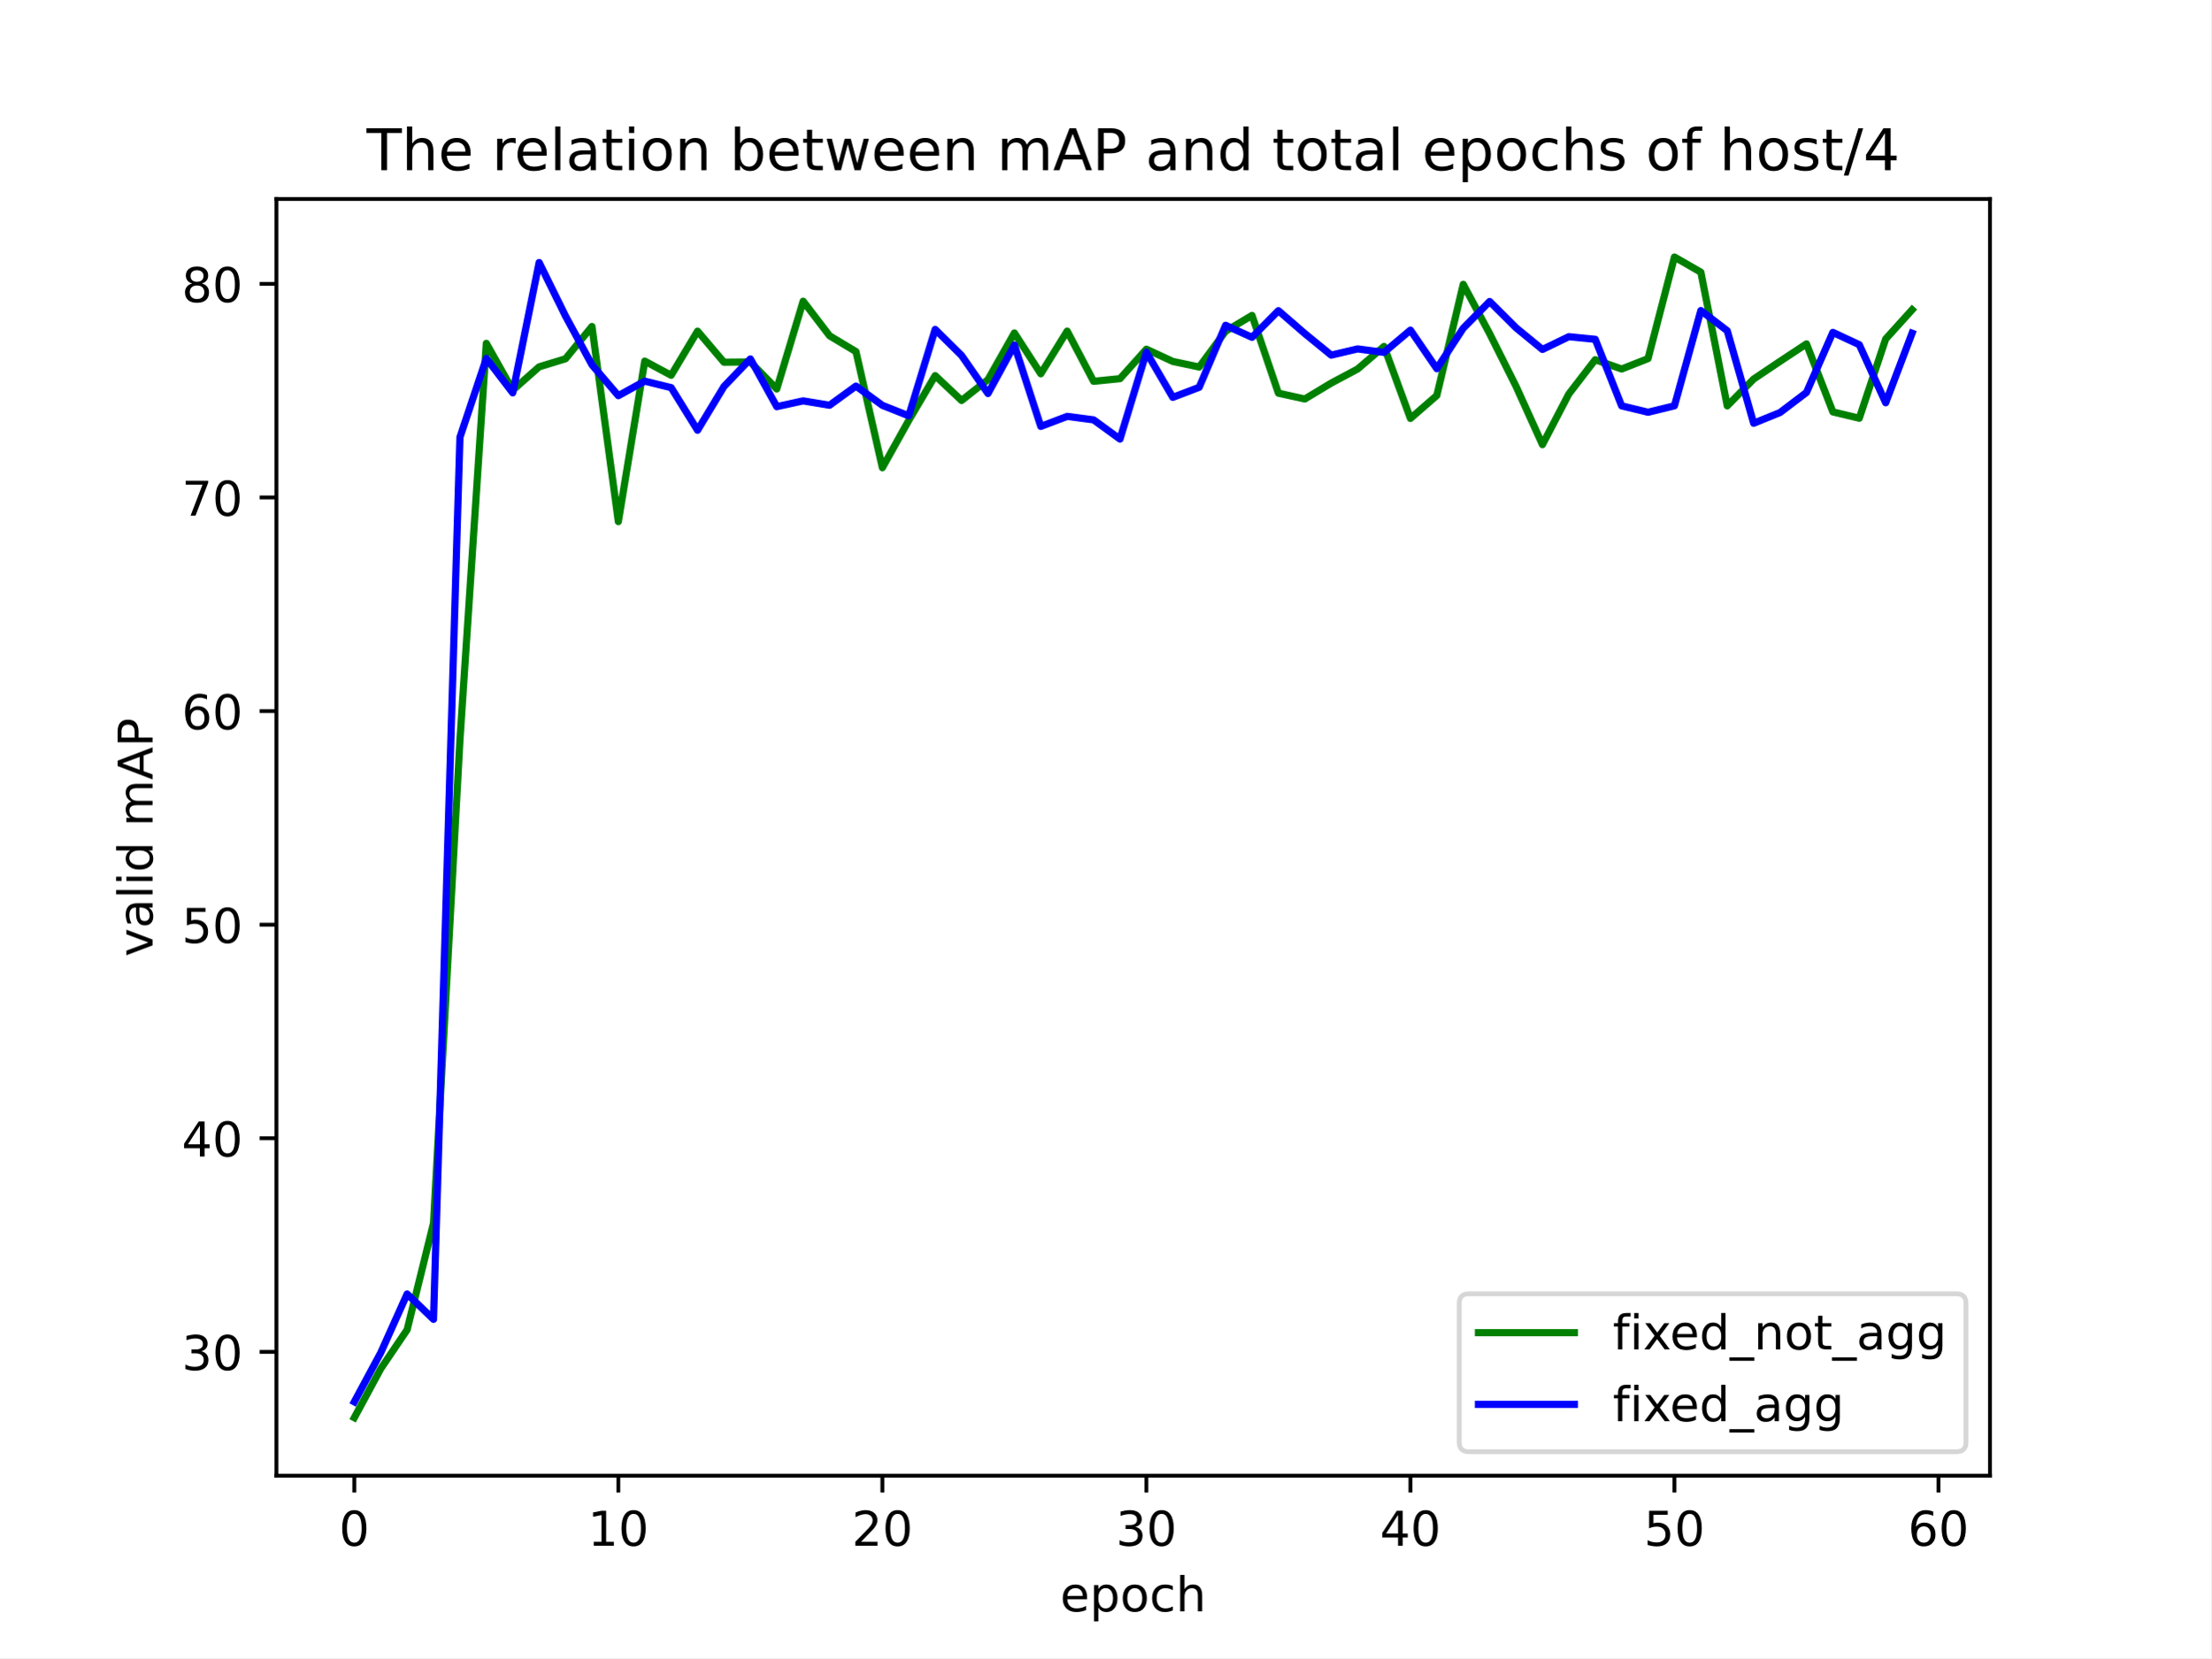
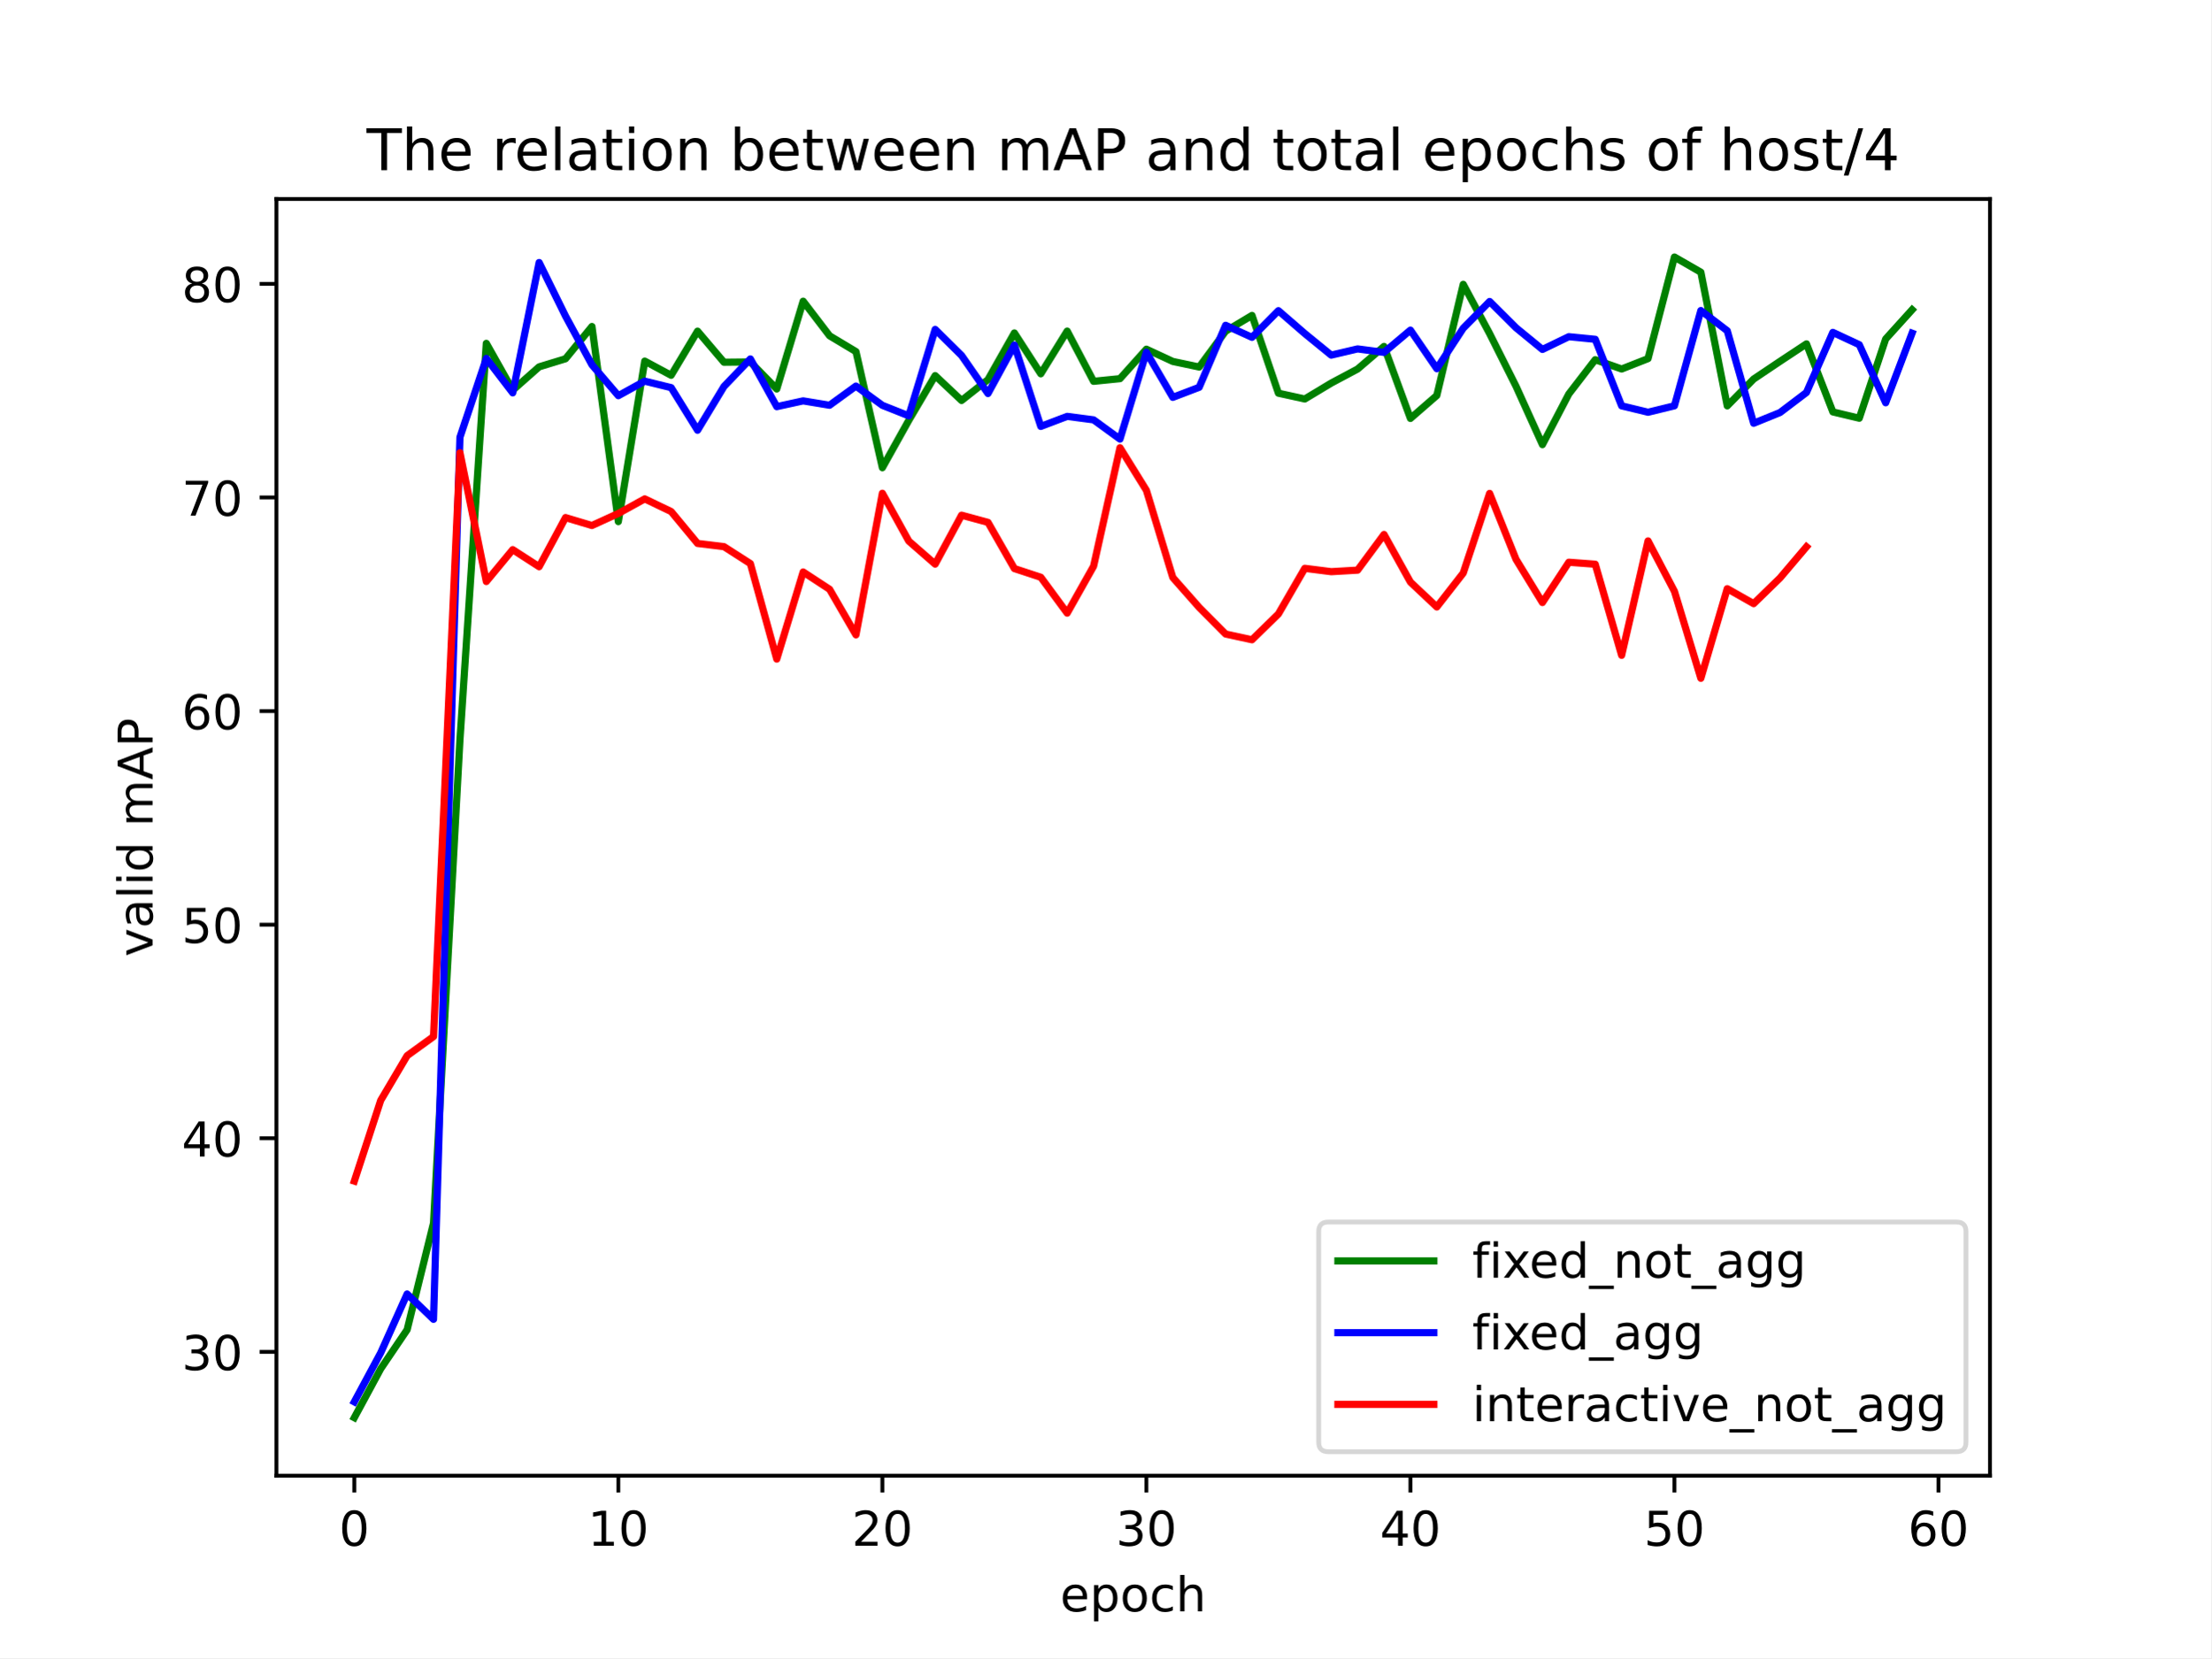
<svg xmlns="http://www.w3.org/2000/svg" xmlns:xlink="http://www.w3.org/1999/xlink" width="460.8pt" height="345.6pt" viewBox="0 0 460.8 345.6" version="1.1">
  <defs>
    <style type="text/css">*{stroke-linejoin: round; stroke-linecap: butt}</style>
  </defs>
  <g id="figure_1">
    <g id="patch_1">
      <path d="M 0 345.6  L 460.8 345.6  L 460.8 0  L 0 0  z " style="fill: #ffffff" />
    </g>
    <g id="axes_1">
      <g id="patch_2">
        <path d="M 57.6 307.584  L 414.72 307.584  L 414.72 41.472  L 57.6 41.472  z " style="fill: #ffffff" />
      </g>
      <g id="matplotlib.axis_1">
        <g id="xtick_1">
          <g id="line2d_1">
            <defs>
-               <path id="m8b90f06519" d="M 0 0  L 0 3.5  " style="stroke: #000000; stroke-width: 0.8" />
+               <path id="m96def5973f" d="M 0 0  L 0 3.5  " style="stroke: #000000; stroke-width: 0.8" />
            </defs>
            <g>
-               <use xlink:href="#m8b90f06519" x="73.833" y="307.584" style="stroke: #000000; stroke-width: 0.8" />
+               <use xlink:href="#m96def5973f" x="73.833" y="307.584" style="stroke: #000000; stroke-width: 0.8" />
            </g>
          </g>
          <g id="text_1">
            <g transform="translate(70.65148 322.1824) scale(0.1 -0.1)">
              <defs>
                <path id="DejaVuSans-30" d="M 2034 4250  Q 1547 4250 1301 3770  Q 1056 3291 1056 2328  Q 1056 1369 1301 889  Q 1547 409 2034 409  Q 2525 409 2770 889  Q 3016 1369 3016 2328  Q 3016 3291 2770 3770  Q 2525 4250 2034 4250  z M 2034 4750  Q 2819 4750 3233 4129  Q 3647 3509 3647 2328  Q 3647 1150 3233 529  Q 2819 -91 2034 -91  Q 1250 -91 836 529  Q 422 1150 422 2328  Q 422 3509 836 4129  Q 1250 4750 2034 4750  z " transform="scale(0.015625)" />
              </defs>
              <use xlink:href="#DejaVuSans-30" />
            </g>
          </g>
        </g>
        <g id="xtick_2">
          <g id="line2d_2">
            <g>
-               <use xlink:href="#m8b90f06519" x="128.859" y="307.584" style="stroke: #000000; stroke-width: 0.8" />
+               <use xlink:href="#m96def5973f" x="128.859" y="307.584" style="stroke: #000000; stroke-width: 0.8" />
            </g>
          </g>
          <g id="text_2">
            <g transform="translate(122.4964 322.1824) scale(0.1 -0.1)">
              <defs>
                <path id="DejaVuSans-31" d="M 794 531  L 1825 531  L 1825 4091  L 703 3866  L 703 4441  L 1819 4666  L 2450 4666  L 2450 531  L 3481 531  L 3481 0  L 794 0  L 794 531  z " transform="scale(0.015625)" />
              </defs>
              <use xlink:href="#DejaVuSans-31" />
              <use xlink:href="#DejaVuSans-30" x="63.623" />
            </g>
          </g>
        </g>
        <g id="xtick_3">
          <g id="line2d_3">
            <g>
-               <use xlink:href="#m8b90f06519" x="183.885" y="307.584" style="stroke: #000000; stroke-width: 0.8" />
+               <use xlink:href="#m96def5973f" x="183.885" y="307.584" style="stroke: #000000; stroke-width: 0.8" />
            </g>
          </g>
          <g id="text_3">
            <g transform="translate(177.5226 322.1824) scale(0.1 -0.1)">
              <defs>
                <path id="DejaVuSans-32" d="M 1228 531  L 3431 531  L 3431 0  L 469 0  L 469 531  Q 828 903 1448 1529  Q 2069 2156 2228 2338  Q 2531 2678 2651 2914  Q 2772 3150 2772 3378  Q 2772 3750 2511 3984  Q 2250 4219 1831 4219  Q 1534 4219 1204 4116  Q 875 4013 500 3803  L 500 4441  Q 881 4594 1212 4672  Q 1544 4750 1819 4750  Q 2544 4750 2975 4387  Q 3406 4025 3406 3419  Q 3406 3131 3298 2873  Q 3191 2616 2906 2266  Q 2828 2175 2409 1742  Q 1991 1309 1228 531  z " transform="scale(0.015625)" />
              </defs>
              <use xlink:href="#DejaVuSans-32" />
              <use xlink:href="#DejaVuSans-30" x="63.623" />
            </g>
          </g>
        </g>
        <g id="xtick_4">
          <g id="line2d_4">
            <g>
-               <use xlink:href="#m8b90f06519" x="238.911" y="307.584" style="stroke: #000000; stroke-width: 0.8" />
+               <use xlink:href="#m96def5973f" x="238.911" y="307.584" style="stroke: #000000; stroke-width: 0.8" />
            </g>
          </g>
          <g id="text_4">
            <g transform="translate(232.5488 322.1824) scale(0.1 -0.1)">
              <defs>
                <path id="DejaVuSans-33" d="M 2597 2516  Q 3050 2419 3304 2112  Q 3559 1806 3559 1356  Q 3559 666 3084 287  Q 2609 -91 1734 -91  Q 1441 -91 1130 -33  Q 819 25 488 141  L 488 750  Q 750 597 1062 519  Q 1375 441 1716 441  Q 2309 441 2620 675  Q 2931 909 2931 1356  Q 2931 1769 2642 2001  Q 2353 2234 1838 2234  L 1294 2234  L 1294 2753  L 1863 2753  Q 2328 2753 2575 2939  Q 2822 3125 2822 3475  Q 2822 3834 2567 4026  Q 2313 4219 1838 4219  Q 1578 4219 1281 4162  Q 984 4106 628 3988  L 628 4550  Q 988 4650 1302 4700  Q 1616 4750 1894 4750  Q 2613 4750 3031 4423  Q 3450 4097 3450 3541  Q 3450 3153 3228 2886  Q 3006 2619 2597 2516  z " transform="scale(0.015625)" />
              </defs>
              <use xlink:href="#DejaVuSans-33" />
              <use xlink:href="#DejaVuSans-30" x="63.623" />
            </g>
          </g>
        </g>
        <g id="xtick_5">
          <g id="line2d_5">
            <g>
-               <use xlink:href="#m8b90f06519" x="293.938" y="307.584" style="stroke: #000000; stroke-width: 0.8" />
+               <use xlink:href="#m96def5973f" x="293.938" y="307.584" style="stroke: #000000; stroke-width: 0.8" />
            </g>
          </g>
          <g id="text_5">
            <g transform="translate(287.575 322.1824) scale(0.1 -0.1)">
              <defs>
                <path id="DejaVuSans-34" d="M 2419 4116  L 825 1625  L 2419 1625  L 2419 4116  z M 2253 4666  L 3047 4666  L 3047 1625  L 3713 1625  L 3713 1100  L 3047 1100  L 3047 0  L 2419 0  L 2419 1100  L 313 1100  L 313 1709  L 2253 4666  z " transform="scale(0.015625)" />
              </defs>
              <use xlink:href="#DejaVuSans-34" />
              <use xlink:href="#DejaVuSans-30" x="63.623" />
            </g>
          </g>
        </g>
        <g id="xtick_6">
          <g id="line2d_6">
            <g>
-               <use xlink:href="#m8b90f06519" x="348.964" y="307.584" style="stroke: #000000; stroke-width: 0.8" />
+               <use xlink:href="#m96def5973f" x="348.964" y="307.584" style="stroke: #000000; stroke-width: 0.8" />
            </g>
          </g>
          <g id="text_6">
            <g transform="translate(342.6012 322.1824) scale(0.1 -0.1)">
              <defs>
                <path id="DejaVuSans-35" d="M 691 4666  L 3169 4666  L 3169 4134  L 1269 4134  L 1269 2991  Q 1406 3038 1543 3061  Q 1681 3084 1819 3084  Q 2600 3084 3056 2656  Q 3513 2228 3513 1497  Q 3513 744 3044 326  Q 2575 -91 1722 -91  Q 1428 -91 1123 -41  Q 819 9 494 109  L 494 744  Q 775 591 1075 516  Q 1375 441 1709 441  Q 2250 441 2565 725  Q 2881 1009 2881 1497  Q 2881 1984 2565 2268  Q 2250 2553 1709 2553  Q 1456 2553 1204 2497  Q 953 2441 691 2322  L 691 4666  z " transform="scale(0.015625)" />
              </defs>
              <use xlink:href="#DejaVuSans-35" />
              <use xlink:href="#DejaVuSans-30" x="63.623" />
            </g>
          </g>
        </g>
        <g id="xtick_7">
          <g id="line2d_7">
            <g>
-               <use xlink:href="#m8b90f06519" x="403.99" y="307.584" style="stroke: #000000; stroke-width: 0.8" />
+               <use xlink:href="#m96def5973f" x="403.99" y="307.584" style="stroke: #000000; stroke-width: 0.8" />
            </g>
          </g>
          <g id="text_7">
            <g transform="translate(397.6274 322.1824) scale(0.1 -0.1)">
              <defs>
                <path id="DejaVuSans-36" d="M 2113 2584  Q 1688 2584 1439 2293  Q 1191 2003 1191 1497  Q 1191 994 1439 701  Q 1688 409 2113 409  Q 2538 409 2786 701  Q 3034 994 3034 1497  Q 3034 2003 2786 2293  Q 2538 2584 2113 2584  z M 3366 4563  L 3366 3988  Q 3128 4100 2886 4159  Q 2644 4219 2406 4219  Q 1781 4219 1451 3797  Q 1122 3375 1075 2522  Q 1259 2794 1537 2939  Q 1816 3084 2150 3084  Q 2853 3084 3261 2657  Q 3669 2231 3669 1497  Q 3669 778 3244 343  Q 2819 -91 2113 -91  Q 1303 -91 875 529  Q 447 1150 447 2328  Q 447 3434 972 4092  Q 1497 4750 2381 4750  Q 2619 4750 2861 4703  Q 3103 4656 3366 4563  z " transform="scale(0.015625)" />
              </defs>
              <use xlink:href="#DejaVuSans-36" />
              <use xlink:href="#DejaVuSans-30" x="63.623" />
            </g>
          </g>
        </g>
        <g id="text_8">
          <g transform="translate(220.9319 335.8606) scale(0.1 -0.1)">
            <defs>
              <path id="DejaVuSans-65" d="M 3597 1894  L 3597 1613  L 953 1613  Q 991 1019 1311 708  Q 1631 397 2203 397  Q 2534 397 2845 478  Q 3156 559 3463 722  L 3463 178  Q 3153 47 2828 -22  Q 2503 -91 2169 -91  Q 1331 -91 842 396  Q 353 884 353 1716  Q 353 2575 817 3079  Q 1281 3584 2069 3584  Q 2775 3584 3186 3129  Q 3597 2675 3597 1894  z M 3022 2063  Q 3016 2534 2758 2815  Q 2500 3097 2075 3097  Q 1594 3097 1305 2825  Q 1016 2553 972 2059  L 3022 2063  z " transform="scale(0.015625)" />
              <path id="DejaVuSans-70" d="M 1159 525  L 1159 -1331  L 581 -1331  L 581 3500  L 1159 3500  L 1159 2969  Q 1341 3281 1617 3432  Q 1894 3584 2278 3584  Q 2916 3584 3314 3078  Q 3713 2572 3713 1747  Q 3713 922 3314 415  Q 2916 -91 2278 -91  Q 1894 -91 1617 61  Q 1341 213 1159 525  z M 3116 1747  Q 3116 2381 2855 2742  Q 2594 3103 2138 3103  Q 1681 3103 1420 2742  Q 1159 2381 1159 1747  Q 1159 1113 1420 752  Q 1681 391 2138 391  Q 2594 391 2855 752  Q 3116 1113 3116 1747  z " transform="scale(0.015625)" />
              <path id="DejaVuSans-6f" d="M 1959 3097  Q 1497 3097 1228 2736  Q 959 2375 959 1747  Q 959 1119 1226 758  Q 1494 397 1959 397  Q 2419 397 2687 759  Q 2956 1122 2956 1747  Q 2956 2369 2687 2733  Q 2419 3097 1959 3097  z M 1959 3584  Q 2709 3584 3137 3096  Q 3566 2609 3566 1747  Q 3566 888 3137 398  Q 2709 -91 1959 -91  Q 1206 -91 779 398  Q 353 888 353 1747  Q 353 2609 779 3096  Q 1206 3584 1959 3584  z " transform="scale(0.015625)" />
              <path id="DejaVuSans-63" d="M 3122 3366  L 3122 2828  Q 2878 2963 2633 3030  Q 2388 3097 2138 3097  Q 1578 3097 1268 2742  Q 959 2388 959 1747  Q 959 1106 1268 751  Q 1578 397 2138 397  Q 2388 397 2633 464  Q 2878 531 3122 666  L 3122 134  Q 2881 22 2623 -34  Q 2366 -91 2075 -91  Q 1284 -91 818 406  Q 353 903 353 1747  Q 353 2603 823 3093  Q 1294 3584 2113 3584  Q 2378 3584 2631 3529  Q 2884 3475 3122 3366  z " transform="scale(0.015625)" />
              <path id="DejaVuSans-68" d="M 3513 2113  L 3513 0  L 2938 0  L 2938 2094  Q 2938 2591 2744 2837  Q 2550 3084 2163 3084  Q 1697 3084 1428 2787  Q 1159 2491 1159 1978  L 1159 0  L 581 0  L 581 4863  L 1159 4863  L 1159 2956  Q 1366 3272 1645 3428  Q 1925 3584 2291 3584  Q 2894 3584 3203 3211  Q 3513 2838 3513 2113  z " transform="scale(0.015625)" />
            </defs>
            <use xlink:href="#DejaVuSans-65" />
            <use xlink:href="#DejaVuSans-70" x="61.523" />
            <use xlink:href="#DejaVuSans-6f" x="125" />
            <use xlink:href="#DejaVuSans-63" x="186.182" />
            <use xlink:href="#DejaVuSans-68" x="241.162" />
          </g>
        </g>
      </g>
      <g id="matplotlib.axis_2">
        <g id="ytick_1">
          <g id="line2d_8">
            <defs>
-               <path id="mdce80e7914" d="M 0 0  L -3.5 0  " style="stroke: #000000; stroke-width: 0.8" />
+               <path id="mf08f91ac60" d="M 0 0  L -3.5 0  " style="stroke: #000000; stroke-width: 0.8" />
            </defs>
            <g>
-               <use xlink:href="#mdce80e7914" x="57.6" y="281.774" style="stroke: #000000; stroke-width: 0.8" />
+               <use xlink:href="#mf08f91ac60" x="57.6" y="281.774" style="stroke: #000000; stroke-width: 0.8" />
            </g>
          </g>
          <g id="text_9">
            <g transform="translate(37.875 285.5737) scale(0.1 -0.1)">
              <use xlink:href="#DejaVuSans-33" />
              <use xlink:href="#DejaVuSans-30" x="63.623" />
            </g>
          </g>
        </g>
        <g id="ytick_2">
          <g id="line2d_9">
            <g>
-               <use xlink:href="#mdce80e7914" x="57.6" y="237.252" style="stroke: #000000; stroke-width: 0.8" />
+               <use xlink:href="#mf08f91ac60" x="57.6" y="237.252" style="stroke: #000000; stroke-width: 0.8" />
            </g>
          </g>
          <g id="text_10">
            <g transform="translate(37.875 241.0512) scale(0.1 -0.1)">
              <use xlink:href="#DejaVuSans-34" />
              <use xlink:href="#DejaVuSans-30" x="63.623" />
            </g>
          </g>
        </g>
        <g id="ytick_3">
          <g id="line2d_10">
            <g>
-               <use xlink:href="#mdce80e7914" x="57.6" y="192.73" style="stroke: #000000; stroke-width: 0.8" />
+               <use xlink:href="#mf08f91ac60" x="57.6" y="192.73" style="stroke: #000000; stroke-width: 0.8" />
            </g>
          </g>
          <g id="text_11">
            <g transform="translate(37.875 196.5288) scale(0.1 -0.1)">
              <use xlink:href="#DejaVuSans-35" />
              <use xlink:href="#DejaVuSans-30" x="63.623" />
            </g>
          </g>
        </g>
        <g id="ytick_4">
          <g id="line2d_11">
            <g>
-               <use xlink:href="#mdce80e7914" x="57.6" y="148.207" style="stroke: #000000; stroke-width: 0.8" />
+               <use xlink:href="#mf08f91ac60" x="57.6" y="148.207" style="stroke: #000000; stroke-width: 0.8" />
            </g>
          </g>
          <g id="text_12">
            <g transform="translate(37.875 152.0064) scale(0.1 -0.1)">
              <use xlink:href="#DejaVuSans-36" />
              <use xlink:href="#DejaVuSans-30" x="63.623" />
            </g>
          </g>
        </g>
        <g id="ytick_5">
          <g id="line2d_12">
            <g>
-               <use xlink:href="#mdce80e7914" x="57.6" y="103.685" style="stroke: #000000; stroke-width: 0.8" />
+               <use xlink:href="#mf08f91ac60" x="57.6" y="103.685" style="stroke: #000000; stroke-width: 0.8" />
            </g>
          </g>
          <g id="text_13">
            <g transform="translate(37.875 107.484) scale(0.1 -0.1)">
              <defs>
                <path id="DejaVuSans-37" d="M 525 4666  L 3525 4666  L 3525 4397  L 1831 0  L 1172 0  L 2766 4134  L 525 4134  L 525 4666  z " transform="scale(0.015625)" />
              </defs>
              <use xlink:href="#DejaVuSans-37" />
              <use xlink:href="#DejaVuSans-30" x="63.623" />
            </g>
          </g>
        </g>
        <g id="ytick_6">
          <g id="line2d_13">
            <g>
-               <use xlink:href="#mdce80e7914" x="57.6" y="59.162" style="stroke: #000000; stroke-width: 0.8" />
+               <use xlink:href="#mf08f91ac60" x="57.6" y="59.162" style="stroke: #000000; stroke-width: 0.8" />
            </g>
          </g>
          <g id="text_14">
            <g transform="translate(37.875 62.96156) scale(0.1 -0.1)">
              <defs>
                <path id="DejaVuSans-38" d="M 2034 2216  Q 1584 2216 1326 1975  Q 1069 1734 1069 1313  Q 1069 891 1326 650  Q 1584 409 2034 409  Q 2484 409 2743 651  Q 3003 894 3003 1313  Q 3003 1734 2745 1975  Q 2488 2216 2034 2216  z M 1403 2484  Q 997 2584 770 2862  Q 544 3141 544 3541  Q 544 4100 942 4425  Q 1341 4750 2034 4750  Q 2731 4750 3128 4425  Q 3525 4100 3525 3541  Q 3525 3141 3298 2862  Q 3072 2584 2669 2484  Q 3125 2378 3379 2068  Q 3634 1759 3634 1313  Q 3634 634 3220 271  Q 2806 -91 2034 -91  Q 1263 -91 848 271  Q 434 634 434 1313  Q 434 1759 690 2068  Q 947 2378 1403 2484  z M 1172 3481  Q 1172 3119 1398 2916  Q 1625 2713 2034 2713  Q 2441 2713 2670 2916  Q 2900 3119 2900 3481  Q 2900 3844 2670 4047  Q 2441 4250 2034 4250  Q 1625 4250 1398 4047  Q 1172 3844 1172 3481  z " transform="scale(0.015625)" />
              </defs>
              <use xlink:href="#DejaVuSans-38" />
              <use xlink:href="#DejaVuSans-30" x="63.623" />
            </g>
          </g>
        </g>
        <g id="text_15">
          <g transform="translate(31.79531 199.3983) rotate(-90) scale(0.1 -0.1)">
            <defs>
              <path id="DejaVuSans-76" d="M 191 3500  L 800 3500  L 1894 563  L 2988 3500  L 3597 3500  L 2284 0  L 1503 0  L 191 3500  z " transform="scale(0.015625)" />
              <path id="DejaVuSans-61" d="M 2194 1759  Q 1497 1759 1228 1600  Q 959 1441 959 1056  Q 959 750 1161 570  Q 1363 391 1709 391  Q 2188 391 2477 730  Q 2766 1069 2766 1631  L 2766 1759  L 2194 1759  z M 3341 1997  L 3341 0  L 2766 0  L 2766 531  Q 2569 213 2275 61  Q 1981 -91 1556 -91  Q 1019 -91 701 211  Q 384 513 384 1019  Q 384 1609 779 1909  Q 1175 2209 1959 2209  L 2766 2209  L 2766 2266  Q 2766 2663 2505 2880  Q 2244 3097 1772 3097  Q 1472 3097 1187 3025  Q 903 2953 641 2809  L 641 3341  Q 956 3463 1253 3523  Q 1550 3584 1831 3584  Q 2591 3584 2966 3190  Q 3341 2797 3341 1997  z " transform="scale(0.015625)" />
              <path id="DejaVuSans-6c" d="M 603 4863  L 1178 4863  L 1178 0  L 603 0  L 603 4863  z " transform="scale(0.015625)" />
              <path id="DejaVuSans-69" d="M 603 3500  L 1178 3500  L 1178 0  L 603 0  L 603 3500  z M 603 4863  L 1178 4863  L 1178 4134  L 603 4134  L 603 4863  z " transform="scale(0.015625)" />
              <path id="DejaVuSans-64" d="M 2906 2969  L 2906 4863  L 3481 4863  L 3481 0  L 2906 0  L 2906 525  Q 2725 213 2448 61  Q 2172 -91 1784 -91  Q 1150 -91 751 415  Q 353 922 353 1747  Q 353 2572 751 3078  Q 1150 3584 1784 3584  Q 2172 3584 2448 3432  Q 2725 3281 2906 2969  z M 947 1747  Q 947 1113 1208 752  Q 1469 391 1925 391  Q 2381 391 2643 752  Q 2906 1113 2906 1747  Q 2906 2381 2643 2742  Q 2381 3103 1925 3103  Q 1469 3103 1208 2742  Q 947 2381 947 1747  z " transform="scale(0.015625)" />
              <path id="DejaVuSans-20" transform="scale(0.015625)" />
              <path id="DejaVuSans-6d" d="M 3328 2828  Q 3544 3216 3844 3400  Q 4144 3584 4550 3584  Q 5097 3584 5394 3201  Q 5691 2819 5691 2113  L 5691 0  L 5113 0  L 5113 2094  Q 5113 2597 4934 2840  Q 4756 3084 4391 3084  Q 3944 3084 3684 2787  Q 3425 2491 3425 1978  L 3425 0  L 2847 0  L 2847 2094  Q 2847 2600 2669 2842  Q 2491 3084 2119 3084  Q 1678 3084 1418 2786  Q 1159 2488 1159 1978  L 1159 0  L 581 0  L 581 3500  L 1159 3500  L 1159 2956  Q 1356 3278 1631 3431  Q 1906 3584 2284 3584  Q 2666 3584 2933 3390  Q 3200 3197 3328 2828  z " transform="scale(0.015625)" />
              <path id="DejaVuSans-41" d="M 2188 4044  L 1331 1722  L 3047 1722  L 2188 4044  z M 1831 4666  L 2547 4666  L 4325 0  L 3669 0  L 3244 1197  L 1141 1197  L 716 0  L 50 0  L 1831 4666  z " transform="scale(0.015625)" />
              <path id="DejaVuSans-50" d="M 1259 4147  L 1259 2394  L 2053 2394  Q 2494 2394 2734 2622  Q 2975 2850 2975 3272  Q 2975 3691 2734 3919  Q 2494 4147 2053 4147  L 1259 4147  z M 628 4666  L 2053 4666  Q 2838 4666 3239 4311  Q 3641 3956 3641 3272  Q 3641 2581 3239 2228  Q 2838 1875 2053 1875  L 1259 1875  L 1259 0  L 628 0  L 628 4666  z " transform="scale(0.015625)" />
            </defs>
            <use xlink:href="#DejaVuSans-76" />
            <use xlink:href="#DejaVuSans-61" x="59.18" />
            <use xlink:href="#DejaVuSans-6c" x="120.459" />
            <use xlink:href="#DejaVuSans-69" x="148.242" />
            <use xlink:href="#DejaVuSans-64" x="176.025" />
            <use xlink:href="#DejaVuSans-20" x="239.502" />
            <use xlink:href="#DejaVuSans-6d" x="271.289" />
            <use xlink:href="#DejaVuSans-41" x="368.701" />
            <use xlink:href="#DejaVuSans-50" x="437.109" />
          </g>
        </g>
      </g>
      <g id="line2d_14">
-         <path d="M 73.833 295.488  L 79.335 285.295  L 84.838 277.161  L 90.341 254.926  L 95.843 154.272  L 101.346 71.565  L 106.848 81.324  L 112.351 76.458  L 117.854 74.772  L 123.356 68.05  L 128.859 108.713  L 134.362 75.261  L 139.864 78.217  L 145.367 69.018  L 150.869 75.494  L 156.372 75.437  L 161.875 81.073  L 167.377 62.778  L 172.88 69.981  L 178.382 73.28  L 183.885 97.479  L 189.388 87.614  L 194.89 78.282  L 200.393 83.468  L 205.896 79.126  L 211.398 69.396  L 216.901 77.907  L 222.403 69.003  L 227.906 79.476  L 233.409 78.919  L 238.911 72.778  L 244.414 75.328  L 249.917 76.496  L 255.419 69.032  L 260.922 65.739  L 266.424 81.948  L 271.927 83.155  L 277.43 79.843  L 282.932 76.911  L 288.435 72.201  L 293.938 87.209  L 299.44 82.424  L 304.943 59.258  L 310.445 69.532  L 315.948 80.519  L 321.451 92.67  L 326.953 82.113  L 332.456 74.964  L 337.958 76.906  L 343.461 74.736  L 348.964 53.568  L 354.466 56.735  L 359.969 84.588  L 365.472 78.997  L 370.974 75.303  L 376.477 71.668  L 381.979 85.85  L 387.482 87.164  L 392.985 70.649  L 398.487 64.564  " clip-path="url(#p90a2d21e31)" style="fill: none; stroke: #008000; stroke-width: 1.5; stroke-linecap: square" />
+         <path d="M 73.833 295.488  L 79.335 285.295  L 84.838 277.161  L 90.341 254.926  L 95.843 154.272  L 101.346 71.565  L 106.848 81.324  L 112.351 76.458  L 117.854 74.772  L 123.356 68.05  L 128.859 108.713  L 134.362 75.261  L 139.864 78.217  L 145.367 69.018  L 150.869 75.494  L 156.372 75.437  L 161.875 81.073  L 167.377 62.778  L 172.88 69.981  L 178.382 73.28  L 183.885 97.479  L 189.388 87.614  L 194.89 78.282  L 200.393 83.468  L 205.896 79.126  L 211.398 69.396  L 216.901 77.907  L 222.403 69.003  L 227.906 79.476  L 233.409 78.919  L 238.911 72.778  L 244.414 75.328  L 249.917 76.496  L 255.419 69.032  L 260.922 65.739  L 266.424 81.948  L 271.927 83.155  L 277.43 79.843  L 282.932 76.911  L 288.435 72.201  L 293.938 87.209  L 299.44 82.424  L 304.943 59.258  L 310.445 69.532  L 315.948 80.519  L 321.451 92.67  L 326.953 82.113  L 332.456 74.964  L 337.958 76.906  L 343.461 74.736  L 348.964 53.568  L 354.466 56.735  L 359.969 84.588  L 365.472 78.997  L 370.974 75.303  L 376.477 71.668  L 381.979 85.85  L 387.482 87.164  L 392.985 70.649  L 398.487 64.564  " clip-path="url(#pf0125a8800)" style="fill: none; stroke: #008000; stroke-width: 1.5; stroke-linecap: square" />
      </g>
      <g id="line2d_15">
-         <path d="M 73.833 292.189  L 79.335 281.965  L 84.838 269.71  L 90.341 274.989  L 95.843 91.146  L 101.346 74.707  L 106.848 81.878  L 112.351 54.714  L 117.854 65.89  L 123.356 76.032  L 128.859 82.47  L 134.362 79.435  L 139.864 80.79  L 145.367 89.673  L 150.869 80.558  L 156.372 74.805  L 161.875 84.751  L 167.377 83.55  L 172.88 84.46  L 178.382 80.466  L 183.885 84.476  L 189.388 86.665  L 194.89 68.65  L 200.393 74.091  L 205.896 82.017  L 211.398 71.915  L 216.901 88.872  L 222.403 86.784  L 227.906 87.506  L 233.409 91.512  L 238.911 73.411  L 244.414 82.818  L 249.917 80.716  L 255.419 67.797  L 260.922 70.306  L 266.424 64.75  L 271.927 69.52  L 277.43 74.012  L 282.932 72.719  L 288.435 73.444  L 293.938 68.803  L 299.44 76.84  L 304.943 68.412  L 310.445 62.834  L 315.948 68.315  L 321.451 72.828  L 326.953 70.167  L 332.456 70.714  L 337.958 84.586  L 343.461 85.922  L 348.964 84.575  L 354.466 64.724  L 359.969 68.938  L 365.472 88.211  L 370.974 85.973  L 376.477 81.799  L 381.979 69.275  L 387.482 71.84  L 392.985 83.946  L 398.487 69.447  " clip-path="url(#p90a2d21e31)" style="fill: none; stroke: #0000ff; stroke-width: 1.5; stroke-linecap: square" />
+         <path d="M 73.833 292.189  L 79.335 281.965  L 84.838 269.71  L 90.341 274.989  L 95.843 91.146  L 101.346 74.707  L 106.848 81.878  L 112.351 54.714  L 117.854 65.89  L 123.356 76.032  L 128.859 82.47  L 134.362 79.435  L 139.864 80.79  L 145.367 89.673  L 150.869 80.558  L 156.372 74.805  L 161.875 84.751  L 167.377 83.55  L 172.88 84.46  L 178.382 80.466  L 183.885 84.476  L 189.388 86.665  L 194.89 68.65  L 200.393 74.091  L 205.896 82.017  L 211.398 71.915  L 216.901 88.872  L 222.403 86.784  L 227.906 87.506  L 233.409 91.512  L 238.911 73.411  L 244.414 82.818  L 249.917 80.716  L 255.419 67.797  L 260.922 70.306  L 266.424 64.75  L 271.927 69.52  L 277.43 74.012  L 282.932 72.719  L 288.435 73.444  L 293.938 68.803  L 299.44 76.84  L 304.943 68.412  L 310.445 62.834  L 315.948 68.315  L 321.451 72.828  L 326.953 70.167  L 332.456 70.714  L 337.958 84.586  L 343.461 85.922  L 348.964 84.575  L 354.466 64.724  L 359.969 68.938  L 365.472 88.211  L 370.974 85.973  L 376.477 81.799  L 381.979 69.275  L 387.482 71.84  L 392.985 83.946  L 398.487 69.447  " clip-path="url(#pf0125a8800)" style="fill: none; stroke: #0000ff; stroke-width: 1.5; stroke-linecap: square" />
+       </g>
+       <g id="line2d_16">
+         <path d="M 73.833 246.18  L 79.335 229.353  L 84.838 220.041  L 90.341 216.059  L 95.843 94.337  L 101.346 121.204  L 106.848 114.559  L 112.351 118.111  L 117.854 107.878  L 123.356 109.526  L 128.859 107.015  L 134.362 103.978  L 139.864 106.615  L 145.367 113.262  L 150.869 113.931  L 156.372 117.463  L 161.875 137.369  L 167.377 119.216  L 172.88 122.819  L 178.382 132.321  L 183.885 102.811  L 189.388 112.769  L 194.89 117.575  L 200.393 107.377  L 205.896 108.872  L 211.398 118.503  L 216.901 120.311  L 222.403 127.789  L 227.906 118.013  L 233.409 93.319  L 238.911 102.198  L 244.414 120.367  L 249.917 126.606  L 255.419 132.147  L 260.922 133.342  L 266.424 127.967  L 271.927 118.453  L 277.43 119.151  L 282.932 118.83  L 288.435 111.396  L 293.938 121.319  L 299.44 126.503  L 304.943 119.444  L 310.445 102.841  L 315.948 116.586  L 321.451 125.582  L 326.953 117.186  L 332.456 117.599  L 337.958 136.583  L 343.461 112.743  L 348.964 123.245  L 354.466 141.371  L 359.969 122.699  L 365.472 125.815  L 370.974 120.452  L 376.477 113.965  " clip-path="url(#pf0125a8800)" style="fill: none; stroke: #ff0000; stroke-width: 1.5; stroke-linecap: square" />
      </g>
      <g id="patch_3">
        <path d="M 57.6 307.584  L 57.6 41.472  " style="fill: none; stroke: #000000; stroke-width: 0.8; stroke-linejoin: miter; stroke-linecap: square" />
      </g>
      <g id="patch_4">
        <path d="M 414.72 307.584  L 414.72 41.472  " style="fill: none; stroke: #000000; stroke-width: 0.8; stroke-linejoin: miter; stroke-linecap: square" />
      </g>
      <g id="patch_5">
        <path d="M 57.6 307.584  L 414.72 307.584  " style="fill: none; stroke: #000000; stroke-width: 0.8; stroke-linejoin: miter; stroke-linecap: square" />
      </g>
      <g id="patch_6">
        <path d="M 57.6 41.472  L 414.72 41.472  " style="fill: none; stroke: #000000; stroke-width: 0.8; stroke-linejoin: miter; stroke-linecap: square" />
      </g>
      <g id="text_16">
        <g transform="translate(76.39219 35.472) scale(0.12 -0.12)">
          <defs>
            <path id="DejaVuSans-54" d="M -19 4666  L 3928 4666  L 3928 4134  L 2272 4134  L 2272 0  L 1638 0  L 1638 4134  L -19 4134  L -19 4666  z " transform="scale(0.015625)" />
            <path id="DejaVuSans-72" d="M 2631 2963  Q 2534 3019 2420 3045  Q 2306 3072 2169 3072  Q 1681 3072 1420 2755  Q 1159 2438 1159 1844  L 1159 0  L 581 0  L 581 3500  L 1159 3500  L 1159 2956  Q 1341 3275 1631 3429  Q 1922 3584 2338 3584  Q 2397 3584 2469 3576  Q 2541 3569 2628 3553  L 2631 2963  z " transform="scale(0.015625)" />
            <path id="DejaVuSans-74" d="M 1172 4494  L 1172 3500  L 2356 3500  L 2356 3053  L 1172 3053  L 1172 1153  Q 1172 725 1289 603  Q 1406 481 1766 481  L 2356 481  L 2356 0  L 1766 0  Q 1100 0 847 248  Q 594 497 594 1153  L 594 3053  L 172 3053  L 172 3500  L 594 3500  L 594 4494  L 1172 4494  z " transform="scale(0.015625)" />
            <path id="DejaVuSans-6e" d="M 3513 2113  L 3513 0  L 2938 0  L 2938 2094  Q 2938 2591 2744 2837  Q 2550 3084 2163 3084  Q 1697 3084 1428 2787  Q 1159 2491 1159 1978  L 1159 0  L 581 0  L 581 3500  L 1159 3500  L 1159 2956  Q 1366 3272 1645 3428  Q 1925 3584 2291 3584  Q 2894 3584 3203 3211  Q 3513 2838 3513 2113  z " transform="scale(0.015625)" />
            <path id="DejaVuSans-62" d="M 3116 1747  Q 3116 2381 2855 2742  Q 2594 3103 2138 3103  Q 1681 3103 1420 2742  Q 1159 2381 1159 1747  Q 1159 1113 1420 752  Q 1681 391 2138 391  Q 2594 391 2855 752  Q 3116 1113 3116 1747  z M 1159 2969  Q 1341 3281 1617 3432  Q 1894 3584 2278 3584  Q 2916 3584 3314 3078  Q 3713 2572 3713 1747  Q 3713 922 3314 415  Q 2916 -91 2278 -91  Q 1894 -91 1617 61  Q 1341 213 1159 525  L 1159 0  L 581 0  L 581 4863  L 1159 4863  L 1159 2969  z " transform="scale(0.015625)" />
            <path id="DejaVuSans-77" d="M 269 3500  L 844 3500  L 1563 769  L 2278 3500  L 2956 3500  L 3675 769  L 4391 3500  L 4966 3500  L 4050 0  L 3372 0  L 2619 2869  L 1863 0  L 1184 0  L 269 3500  z " transform="scale(0.015625)" />
            <path id="DejaVuSans-73" d="M 2834 3397  L 2834 2853  Q 2591 2978 2328 3040  Q 2066 3103 1784 3103  Q 1356 3103 1142 2972  Q 928 2841 928 2578  Q 928 2378 1081 2264  Q 1234 2150 1697 2047  L 1894 2003  Q 2506 1872 2764 1633  Q 3022 1394 3022 966  Q 3022 478 2636 193  Q 2250 -91 1575 -91  Q 1294 -91 989 -36  Q 684 19 347 128  L 347 722  Q 666 556 975 473  Q 1284 391 1588 391  Q 1994 391 2212 530  Q 2431 669 2431 922  Q 2431 1156 2273 1281  Q 2116 1406 1581 1522  L 1381 1569  Q 847 1681 609 1914  Q 372 2147 372 2553  Q 372 3047 722 3315  Q 1072 3584 1716 3584  Q 2034 3584 2315 3537  Q 2597 3491 2834 3397  z " transform="scale(0.015625)" />
            <path id="DejaVuSans-66" d="M 2375 4863  L 2375 4384  L 1825 4384  Q 1516 4384 1395 4259  Q 1275 4134 1275 3809  L 1275 3500  L 2222 3500  L 2222 3053  L 1275 3053  L 1275 0  L 697 0  L 697 3053  L 147 3053  L 147 3500  L 697 3500  L 697 3744  Q 697 4328 969 4595  Q 1241 4863 1831 4863  L 2375 4863  z " transform="scale(0.015625)" />
            <path id="DejaVuSans-2f" d="M 1625 4666  L 2156 4666  L 531 -594  L 0 -594  L 1625 4666  z " transform="scale(0.015625)" />
          </defs>
          <use xlink:href="#DejaVuSans-54" />
          <use xlink:href="#DejaVuSans-68" x="61.084" />
          <use xlink:href="#DejaVuSans-65" x="124.463" />
          <use xlink:href="#DejaVuSans-20" x="185.986" />
          <use xlink:href="#DejaVuSans-72" x="217.773" />
          <use xlink:href="#DejaVuSans-65" x="256.637" />
          <use xlink:href="#DejaVuSans-6c" x="318.16" />
          <use xlink:href="#DejaVuSans-61" x="345.943" />
          <use xlink:href="#DejaVuSans-74" x="407.223" />
          <use xlink:href="#DejaVuSans-69" x="446.432" />
          <use xlink:href="#DejaVuSans-6f" x="474.215" />
          <use xlink:href="#DejaVuSans-6e" x="535.396" />
          <use xlink:href="#DejaVuSans-20" x="598.775" />
          <use xlink:href="#DejaVuSans-62" x="630.562" />
          <use xlink:href="#DejaVuSans-65" x="694.039" />
          <use xlink:href="#DejaVuSans-74" x="755.562" />
          <use xlink:href="#DejaVuSans-77" x="794.771" />
          <use xlink:href="#DejaVuSans-65" x="876.559" />
          <use xlink:href="#DejaVuSans-65" x="938.082" />
          <use xlink:href="#DejaVuSans-6e" x="999.605" />
          <use xlink:href="#DejaVuSans-20" x="1062.984" />
          <use xlink:href="#DejaVuSans-6d" x="1094.771" />
          <use xlink:href="#DejaVuSans-41" x="1192.184" />
          <use xlink:href="#DejaVuSans-50" x="1260.592" />
          <use xlink:href="#DejaVuSans-20" x="1320.895" />
          <use xlink:href="#DejaVuSans-61" x="1352.682" />
          <use xlink:href="#DejaVuSans-6e" x="1413.961" />
          <use xlink:href="#DejaVuSans-64" x="1477.34" />
          <use xlink:href="#DejaVuSans-20" x="1540.816" />
          <use xlink:href="#DejaVuSans-74" x="1572.604" />
          <use xlink:href="#DejaVuSans-6f" x="1611.812" />
          <use xlink:href="#DejaVuSans-74" x="1672.994" />
          <use xlink:href="#DejaVuSans-61" x="1712.203" />
          <use xlink:href="#DejaVuSans-6c" x="1773.482" />
          <use xlink:href="#DejaVuSans-20" x="1801.266" />
          <use xlink:href="#DejaVuSans-65" x="1833.053" />
          <use xlink:href="#DejaVuSans-70" x="1894.576" />
          <use xlink:href="#DejaVuSans-6f" x="1958.053" />
          <use xlink:href="#DejaVuSans-63" x="2019.234" />
          <use xlink:href="#DejaVuSans-68" x="2074.215" />
          <use xlink:href="#DejaVuSans-73" x="2137.594" />
          <use xlink:href="#DejaVuSans-20" x="2189.693" />
          <use xlink:href="#DejaVuSans-6f" x="2221.48" />
          <use xlink:href="#DejaVuSans-66" x="2282.662" />
          <use xlink:href="#DejaVuSans-20" x="2317.867" />
          <use xlink:href="#DejaVuSans-68" x="2349.654" />
          <use xlink:href="#DejaVuSans-6f" x="2413.033" />
          <use xlink:href="#DejaVuSans-73" x="2474.215" />
          <use xlink:href="#DejaVuSans-74" x="2526.314" />
          <use xlink:href="#DejaVuSans-2f" x="2565.523" />
          <use xlink:href="#DejaVuSans-34" x="2599.215" />
        </g>
      </g>
      <g id="legend_1">
        <g id="patch_7">
-           <path d="M 306.112 302.584  L 407.72 302.584  Q 409.72 302.584 409.72 300.584  L 409.72 271.671  Q 409.72 269.671 407.72 269.671  L 306.112 269.671  Q 304.112 269.671 304.112 271.671  L 304.112 300.584  Q 304.112 302.584 306.112 302.584  z " style="fill: #ffffff; opacity: 0.8; stroke: #cccccc; stroke-linejoin: miter" />
-         </g>
-         <g id="line2d_16">
-           <path d="M 308.112 277.77  L 318.112 277.77  L 328.112 277.77  " style="fill: none; stroke: #008000; stroke-width: 1.5; stroke-linecap: square" />
+           <path d="M 276.822 302.584  L 407.72 302.584  Q 409.72 302.584 409.72 300.584  L 409.72 256.715  Q 409.72 254.715 407.72 254.715  L 276.822 254.715  Q 274.822 254.715 274.822 256.715  L 274.822 300.584  Q 274.822 302.584 276.822 302.584  z " style="fill: #ffffff; opacity: 0.8; stroke: #cccccc; stroke-linejoin: miter" />
+         </g>
+         <g id="line2d_17">
+           <path d="M 278.822 262.814  L 288.822 262.814  L 298.822 262.814  " style="fill: none; stroke: #008000; stroke-width: 1.5; stroke-linecap: square" />
        </g>
        <g id="text_17">
-           <g transform="translate(336.1122 281.2699) scale(0.1 -0.1)">
+           <g transform="translate(306.8216 266.3137) scale(0.1 -0.1)">
            <defs>
              <path id="DejaVuSans-78" d="M 3513 3500  L 2247 1797  L 3578 0  L 2900 0  L 1881 1375  L 863 0  L 184 0  L 1544 1831  L 300 3500  L 978 3500  L 1906 2253  L 2834 3500  L 3513 3500  z " transform="scale(0.015625)" />
              <path id="DejaVuSans-5f" d="M 3263 -1063  L 3263 -1509  L -63 -1509  L -63 -1063  L 3263 -1063  z " transform="scale(0.015625)" />
              <path id="DejaVuSans-67" d="M 2906 1791  Q 2906 2416 2648 2759  Q 2391 3103 1925 3103  Q 1463 3103 1205 2759  Q 947 2416 947 1791  Q 947 1169 1205 825  Q 1463 481 1925 481  Q 2391 481 2648 825  Q 2906 1169 2906 1791  z M 3481 434  Q 3481 -459 3084 -895  Q 2688 -1331 1869 -1331  Q 1566 -1331 1297 -1286  Q 1028 -1241 775 -1147  L 775 -588  Q 1028 -725 1275 -790  Q 1522 -856 1778 -856  Q 2344 -856 2625 -561  Q 2906 -266 2906 331  L 2906 616  Q 2728 306 2450 153  Q 2172 0 1784 0  Q 1141 0 747 490  Q 353 981 353 1791  Q 353 2603 747 3093  Q 1141 3584 1784 3584  Q 2172 3584 2450 3431  Q 2728 3278 2906 2969  L 2906 3500  L 3481 3500  L 3481 434  z " transform="scale(0.015625)" />
            </defs>
            <use xlink:href="#DejaVuSans-66" />
            <use xlink:href="#DejaVuSans-69" x="35.205" />
            <use xlink:href="#DejaVuSans-78" x="62.988" />
            <use xlink:href="#DejaVuSans-65" x="119.043" />
            <use xlink:href="#DejaVuSans-64" x="180.566" />
            <use xlink:href="#DejaVuSans-5f" x="244.043" />
            <use xlink:href="#DejaVuSans-6e" x="294.043" />
            <use xlink:href="#DejaVuSans-6f" x="357.422" />
            <use xlink:href="#DejaVuSans-74" x="418.604" />
            <use xlink:href="#DejaVuSans-5f" x="457.812" />
            <use xlink:href="#DejaVuSans-61" x="507.812" />
            <use xlink:href="#DejaVuSans-67" x="569.092" />
            <use xlink:href="#DejaVuSans-67" x="632.568" />
          </g>
        </g>
-         <g id="line2d_17">
-           <path d="M 308.112 292.726  L 318.112 292.726  L 328.112 292.726  " style="fill: none; stroke: #0000ff; stroke-width: 1.5; stroke-linecap: square" />
+         <g id="line2d_18">
+           <path d="M 278.822 277.77  L 288.822 277.77  L 298.822 277.77  " style="fill: none; stroke: #0000ff; stroke-width: 1.5; stroke-linecap: square" />
        </g>
        <g id="text_18">
-           <g transform="translate(336.1122 296.2262) scale(0.1 -0.1)">
+           <g transform="translate(306.8216 281.2699) scale(0.1 -0.1)">
            <use xlink:href="#DejaVuSans-66" />
            <use xlink:href="#DejaVuSans-69" x="35.205" />
            <use xlink:href="#DejaVuSans-78" x="62.988" />
            <use xlink:href="#DejaVuSans-65" x="119.043" />
            <use xlink:href="#DejaVuSans-64" x="180.566" />
            <use xlink:href="#DejaVuSans-5f" x="244.043" />
            <use xlink:href="#DejaVuSans-61" x="294.043" />
            <use xlink:href="#DejaVuSans-67" x="355.322" />
            <use xlink:href="#DejaVuSans-67" x="418.799" />
          </g>
        </g>
+         <g id="line2d_19">
+           <path d="M 278.822 292.726  L 288.822 292.726  L 298.822 292.726  " style="fill: none; stroke: #ff0000; stroke-width: 1.5; stroke-linecap: square" />
+         </g>
+         <g id="text_19">
+           <g transform="translate(306.8216 296.2262) scale(0.1 -0.1)">
+             <use xlink:href="#DejaVuSans-69" />
+             <use xlink:href="#DejaVuSans-6e" x="27.783" />
+             <use xlink:href="#DejaVuSans-74" x="91.162" />
+             <use xlink:href="#DejaVuSans-65" x="130.371" />
+             <use xlink:href="#DejaVuSans-72" x="191.895" />
+             <use xlink:href="#DejaVuSans-61" x="233.008" />
+             <use xlink:href="#DejaVuSans-63" x="294.287" />
+             <use xlink:href="#DejaVuSans-74" x="349.268" />
+             <use xlink:href="#DejaVuSans-69" x="388.477" />
+             <use xlink:href="#DejaVuSans-76" x="416.26" />
+             <use xlink:href="#DejaVuSans-65" x="475.439" />
+             <use xlink:href="#DejaVuSans-5f" x="536.963" />
+             <use xlink:href="#DejaVuSans-6e" x="586.963" />
+             <use xlink:href="#DejaVuSans-6f" x="650.342" />
+             <use xlink:href="#DejaVuSans-74" x="711.523" />
+             <use xlink:href="#DejaVuSans-5f" x="750.732" />
+             <use xlink:href="#DejaVuSans-61" x="800.732" />
+             <use xlink:href="#DejaVuSans-67" x="862.012" />
+             <use xlink:href="#DejaVuSans-67" x="925.488" />
+           </g>
+         </g>
      </g>
    </g>
  </g>
  <defs>
-     <clipPath id="p90a2d21e31">
+     <clipPath id="pf0125a8800">
      <rect x="57.6" y="41.472" width="357.12" height="266.112" />
    </clipPath>
  </defs>
</svg>
